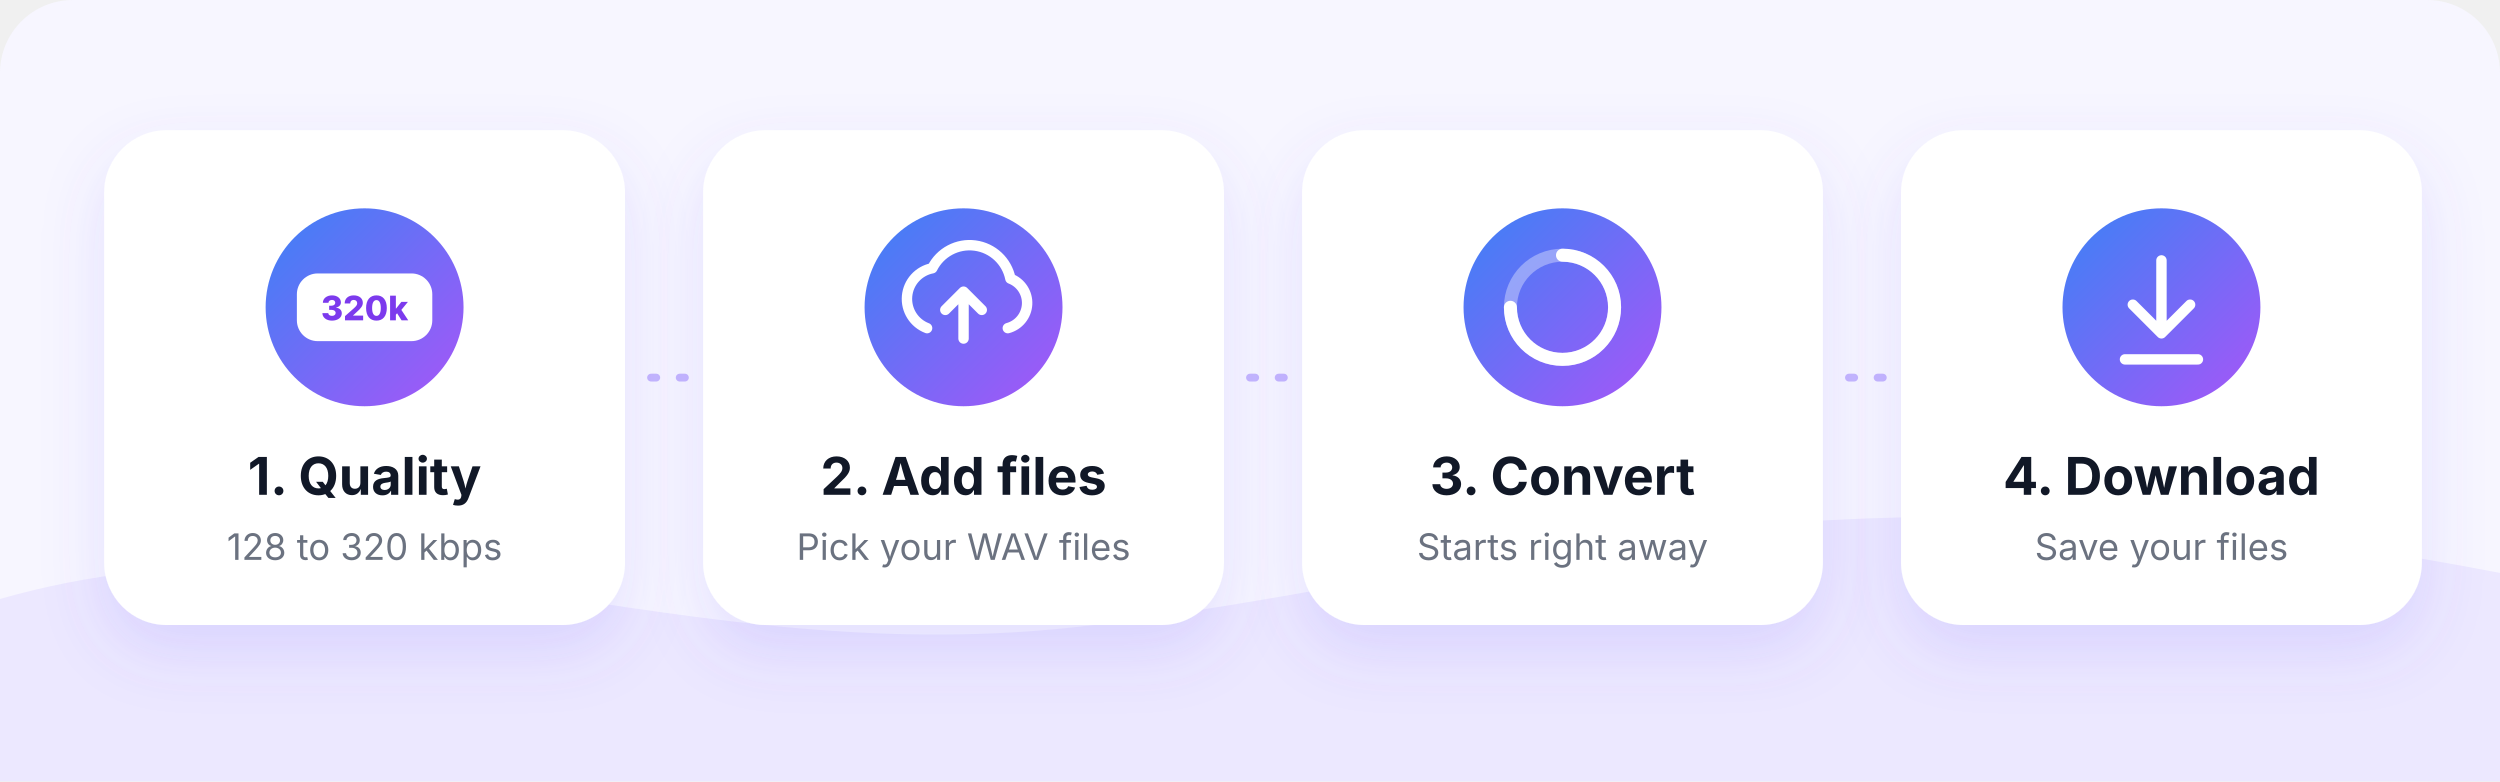
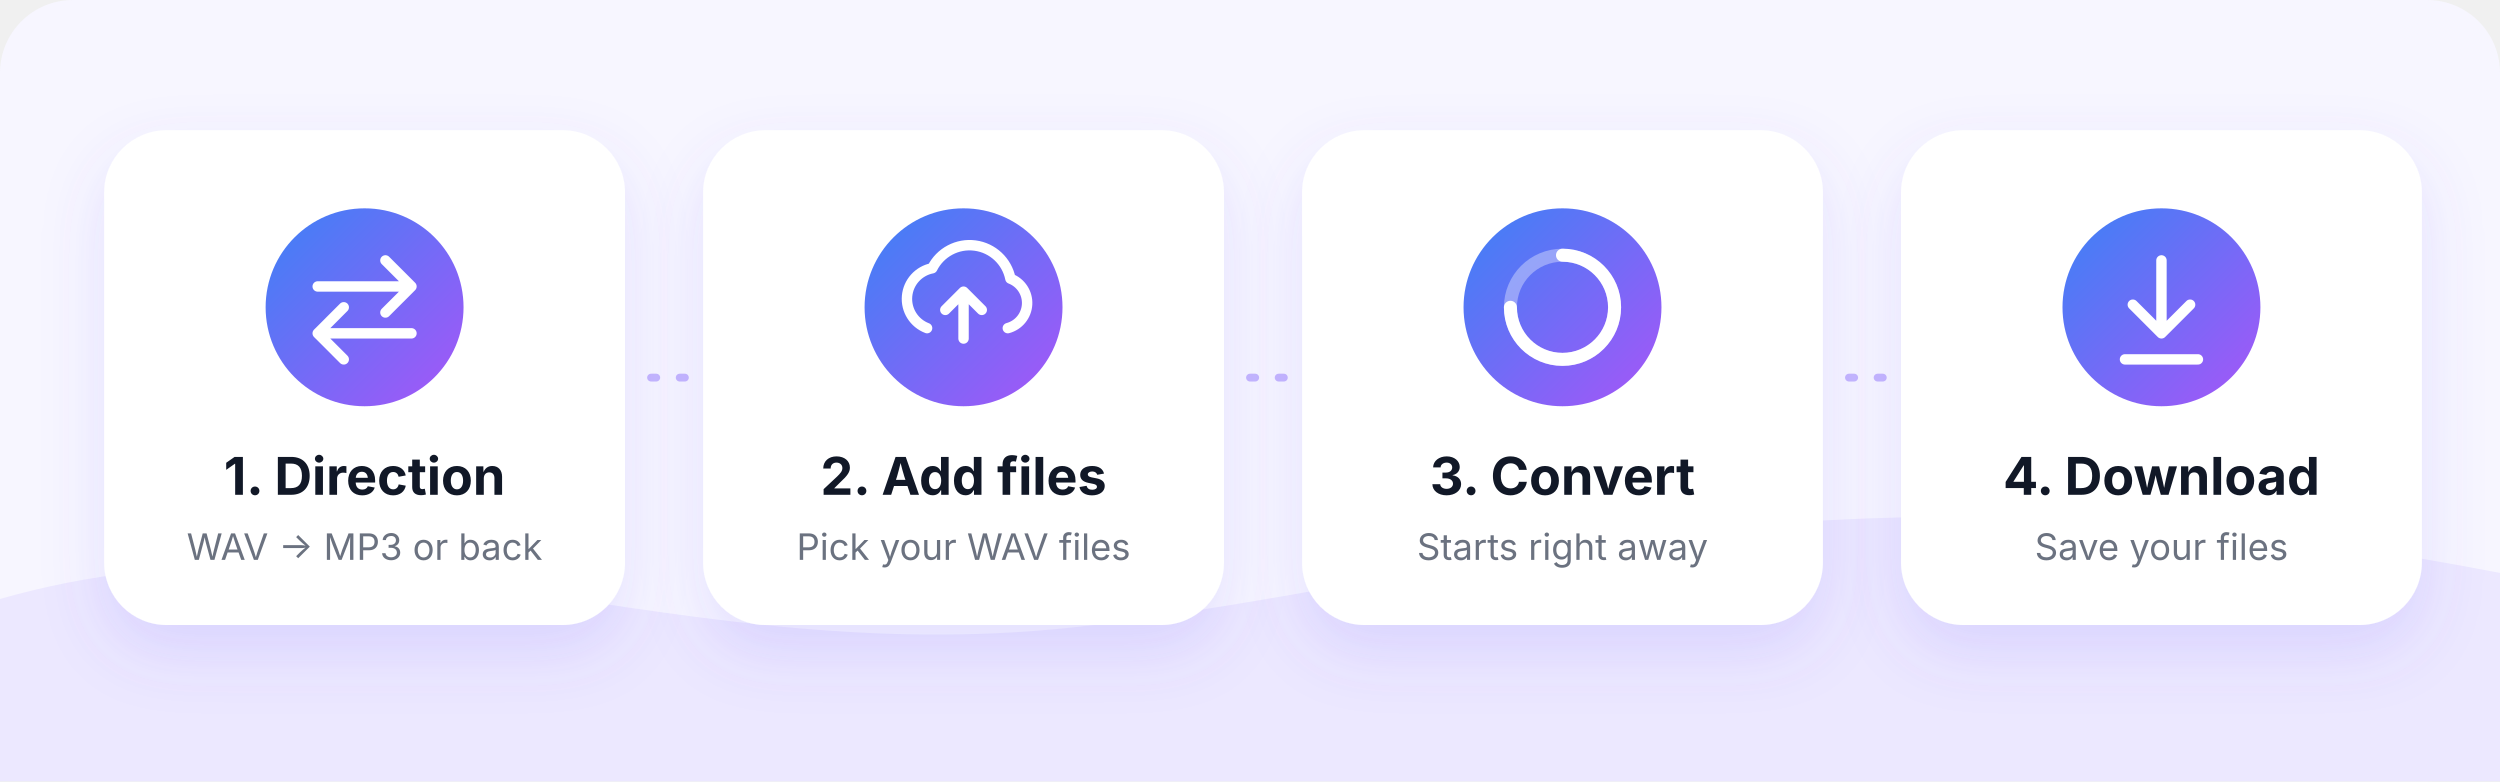
<svg xmlns="http://www.w3.org/2000/svg" viewBox="0 0 960 300" role="img" aria-labelledby="t d">
  <defs>
    <linearGradient id="g" x1="0" y1="0" x2="1" y2="1">
      <stop offset="0" stop-color="#3b82f6" />
      <stop offset="1" stop-color="#a855f7" />
    </linearGradient>
    <linearGradient id="gh" x1="0" y1="0" x2="1" y2="0">
      <stop offset="0" stop-color="#3b82f6" />
      <stop offset="1" stop-color="#a855f7" />
    </linearGradient>
    <filter id="s" x="-20%" y="-20%" width="140%" height="160%">
      <feDropShadow dx="0" dy="10" stdDeviation="12" flood-color="#6d5dfc" flood-opacity=".15" />
    </filter>
  </defs>
  <rect width="960" height="300" rx="28" fill="#f7f6ff" />
  <path d="M0 230c140-40 260 30 420 10s280-70 540-20v80H0z" fill="#ece8ff" />
  <g stroke="#c4b5fd" stroke-width="3" stroke-dasharray="2 9" stroke-linecap="round">
    <path d="M250 145h30M480 145h30M710 145h30" />
  </g>
  <g font-family="Inter, Arial, sans-serif">
    <g filter="url(#s)">
      <rect x="40" y="50" width="200" height="190" rx="24" fill="#fff" />
    </g>
    <circle cx="140" cy="118" r="38" fill="url(#g)" />
-     <rect x="114" y="105" width="52" height="26" rx="8" fill="#fff" />
-     <text x="140" y="123" text-anchor="middle" font-family="Inter, Arial, sans-serif" font-size="13" font-weight="800" fill="#7c3aed">320k</text>
-     <text x="140" y="190" text-anchor="middle" font-size="20" font-weight="700" fill="#111827">1. Quality</text>
-     <text x="140" y="215" text-anchor="middle" font-size="14" fill="#6b7280">128 to 320 kbps</text>
+     <path d="M122 110h36m-10-10 10 10-10 10M158 128h-36m10-10-10 10 10 10" stroke="#fff" stroke-width="4" fill="none" stroke-linecap="round" stroke-linejoin="round" />
+     <text x="140" y="190" text-anchor="middle" font-size="20" font-weight="700" fill="#111827">1. Direction</text>
+     <text x="140" y="215" text-anchor="middle" font-size="14" fill="#6b7280">WAV → MP3 or back</text>
    <g filter="url(#s)">
      <rect x="270" y="50" width="200" height="190" rx="24" fill="#fff" />
    </g>
    <circle cx="370" cy="118" r="38" fill="url(#g)" />
    <path d="M356 126a12 12 0 0 1 2-23 16 16 0 0 1 30 4 10 10 0 0 1-1 19M370 130v-18m-7 7 7-7 7 7" stroke="#fff" stroke-width="4" fill="none" stroke-linecap="round" stroke-linejoin="round" />
    <text x="370" y="190" text-anchor="middle" font-size="20" font-weight="700" fill="#111827">2. Add files</text>
    <text x="370" y="215" text-anchor="middle" font-size="14" fill="#6b7280">Pick your WAV files</text>
    <g filter="url(#s)">
      <rect x="500" y="50" width="200" height="190" rx="24" fill="#fff" />
    </g>
    <circle cx="600" cy="118" r="38" fill="url(#g)" />
    <circle cx="600" cy="118" r="20" fill="none" stroke="#fff" stroke-opacity=".35" stroke-width="5" />
    <path d="M600 98a20 20 0 1 1-20 20" fill="none" stroke="#fff" stroke-width="5" stroke-linecap="round" />
    <text x="600" y="190" text-anchor="middle" font-size="20" font-weight="700" fill="#111827">3. Convert</text>
    <text x="600" y="215" text-anchor="middle" font-size="14" fill="#6b7280">Starts right away</text>
    <g filter="url(#s)">
      <rect x="730" y="50" width="200" height="190" rx="24" fill="#fff" />
    </g>
    <circle cx="830" cy="118" r="38" fill="url(#g)" />
    <path d="M830 100v28m-11-11 11 11 11-11M816 138h28" stroke="#fff" stroke-width="4" fill="none" stroke-linecap="round" stroke-linejoin="round" />
    <text x="830" y="190" text-anchor="middle" font-size="20" font-weight="700" fill="#111827">4. Download</text>
    <text x="830" y="215" text-anchor="middle" font-size="14" fill="#6b7280">Save your files</text>
  </g>
</svg>
